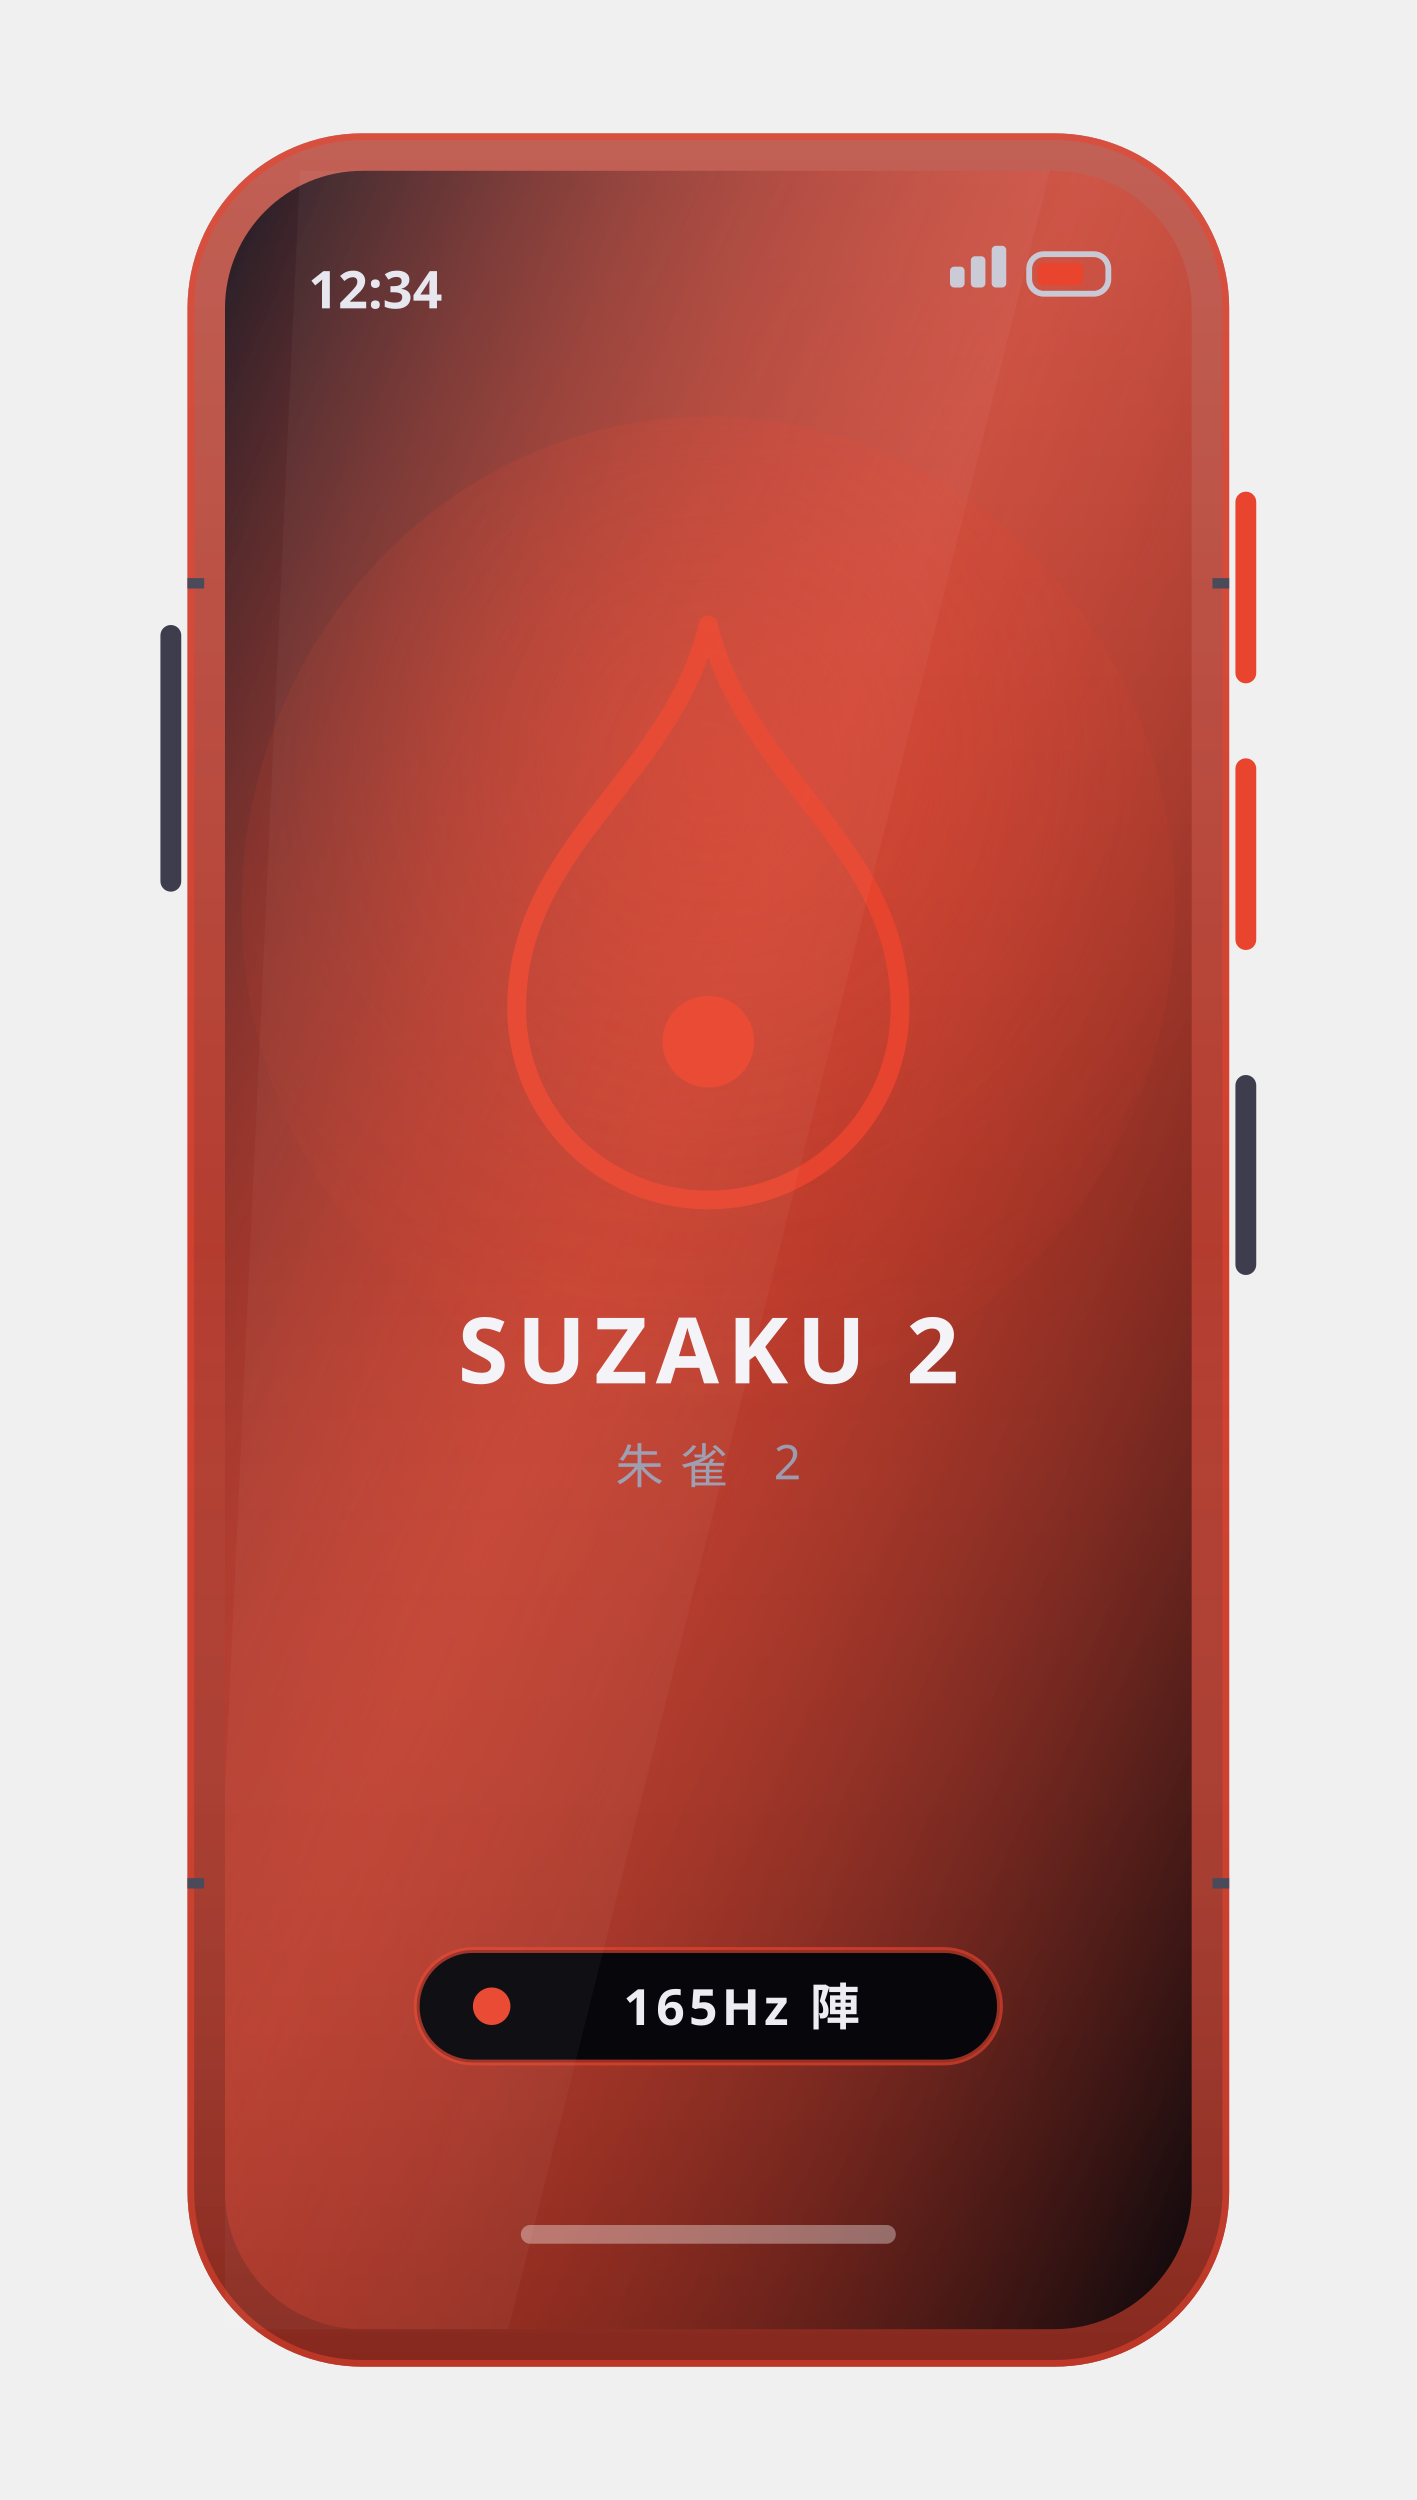
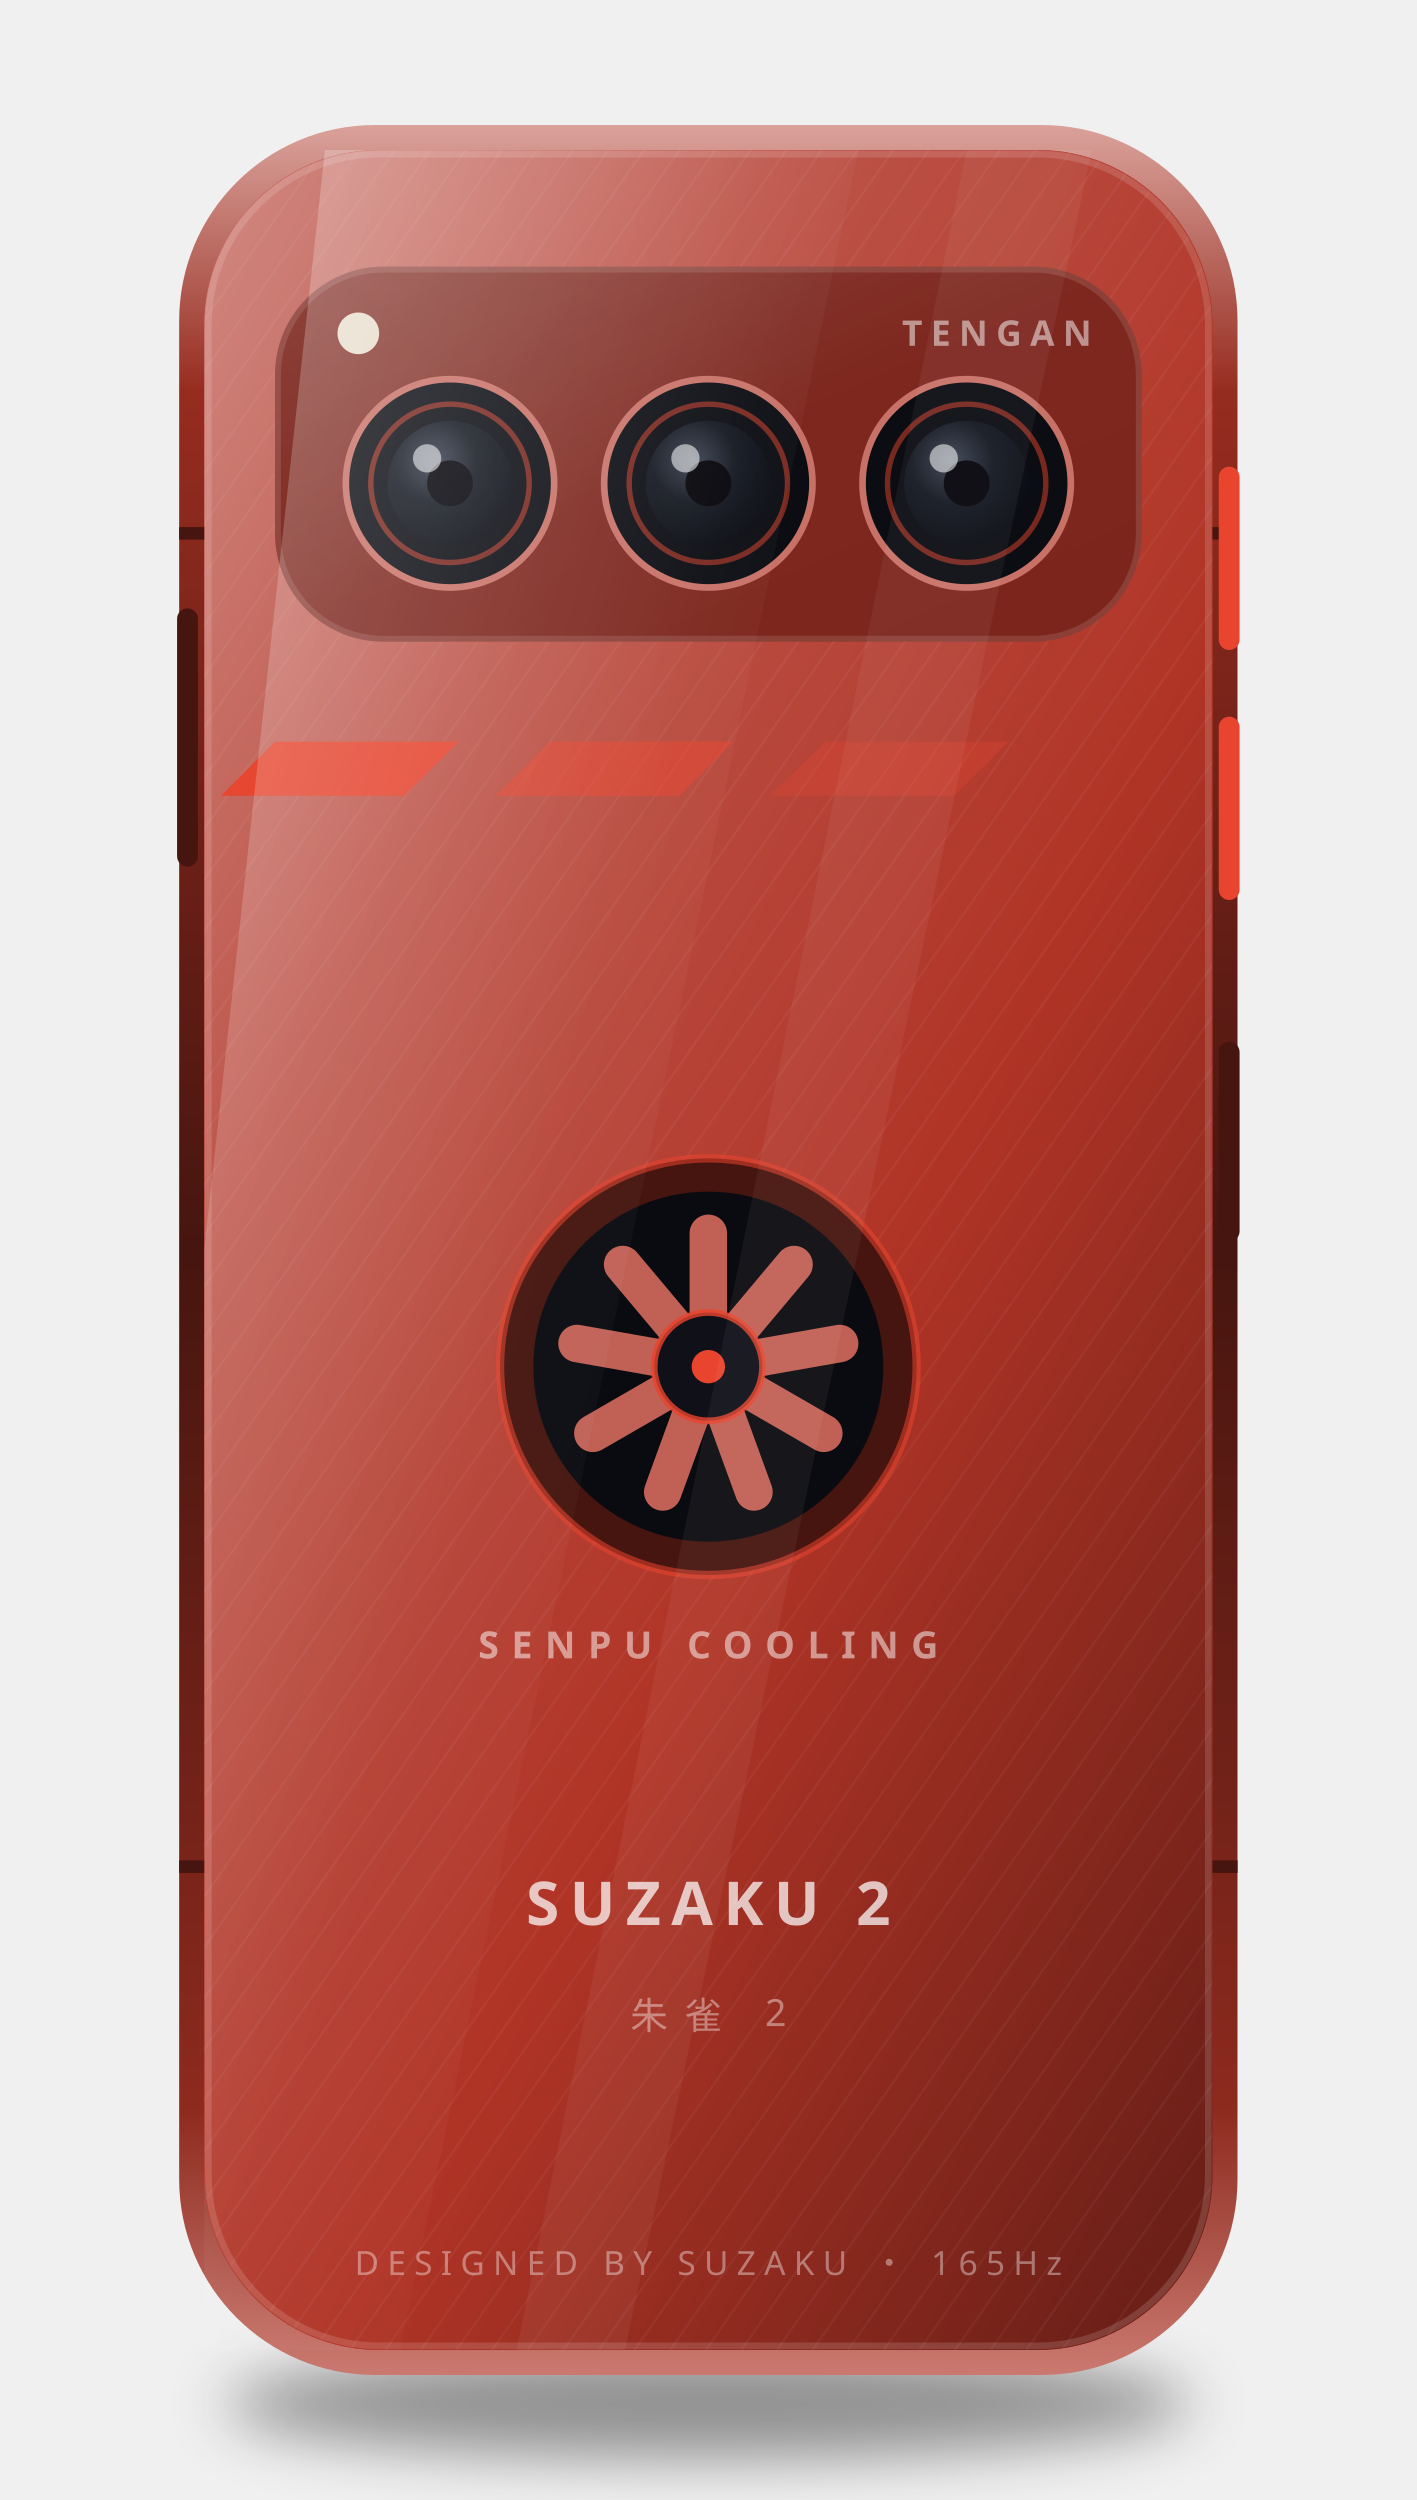
<svg xmlns="http://www.w3.org/2000/svg" viewBox="0 0 340 600" role="img" aria-label="SUZAKU 2">
  <defs>
-     <linearGradient id="scrsuzaku21" x1="0" y1="0" x2="1" y2="1">
-       <stop offset="0" stop-color="#1b1b26" />
-       <stop offset="0.45" stop-color="#e8442e" stop-opacity="0.34" />
-       <stop offset="1" stop-color="#07070b" />
+     <linearGradient id="bodysuzaku21" x1="0" y1="0" x2="0.9" y2="1">
+       <stop offset="0" stop-color="#d18981" />
+       <stop offset="0.28" stop-color="#bd5449" />
+       <stop offset="0.62" stop-color="#b03426" />
+       <stop offset="1" stop-color="#6d2018" />
    </linearGradient>
-     <radialGradient id="flaresuzaku21" cx="0.5" cy="0.35" r="0.75">
-       <stop offset="0" stop-color="#e8442e" stop-opacity="0.42" />
-       <stop offset="0.55" stop-color="#e8442e" stop-opacity="0.12" />
-       <stop offset="1" stop-color="#e8442e" stop-opacity="0" />
+     <linearGradient id="framesuzaku21" x1="0" y1="0" x2="0" y2="1">
+       <stop offset="0" stop-color="#dba49d" />
+       <stop offset="0.12" stop-color="#962c20" />
+       <stop offset="0.5" stop-color="#46150f" />
+       <stop offset="0.88" stop-color="#8d2a1e" />
+       <stop offset="1" stop-color="#cc7b72" />
+     </linearGradient>
+     <radialGradient id="lenssuzaku21" cx="0.38" cy="0.32" r="0.95">
+       <stop offset="0" stop-color="#3c4454" />
+       <stop offset="0.35" stop-color="#141821" />
+       <stop offset="1" stop-color="#04040a" />
    </radialGradient>
-     <linearGradient id="metalsuzaku21" x1="0" y1="0" x2="0" y2="1">
-       <stop offset="0" stop-color="#ffffff" stop-opacity="0.22" />
-       <stop offset="0.5" stop-color="#ffffff" stop-opacity="0.04" />
-       <stop offset="1" stop-color="#000000" stop-opacity="0.25" />
+     <linearGradient id="sheensuzaku21" x1="0" y1="0" x2="1" y2="1">
+       <stop offset="0" stop-color="#ffffff" stop-opacity="0.28" />
+       <stop offset="0.5" stop-color="#ffffff" stop-opacity="0.03" />
+       <stop offset="1" stop-color="#ffffff" stop-opacity="0" />
    </linearGradient>
+     <pattern id="texsuzaku21" width="7" height="7" patternUnits="userSpaceOnUse" patternTransform="rotate(35)">
+       <path d="M0 0 V7" stroke="#ffffff" stroke-opacity="0.045" stroke-width="1" />
+     </pattern>
+     <filter id="softsuzaku21" x="-40%" y="-40%" width="180%" height="180%">
+       <feGaussianBlur stdDeviation="7" />
+     </filter>
  </defs>
-   <rect x="45" y="32" width="250" height="536" rx="42" fill="#b03426" />
-   <rect x="45" y="32" width="250" height="536" rx="42" fill="url(#metalsuzaku21)" />
-   <rect x="45.8" y="32.8" width="248.4" height="534.4" rx="41.2" fill="none" stroke="#e8442e" stroke-opacity="0.55" stroke-width="1.6" />
-   <path d="M45 140 h4 M45 452 h4 M291 140 h4 M291 452 h4" stroke="#4a4a5a" stroke-width="2.5" />
-   <rect x="54" y="41" width="232" height="518" rx="33" fill="url(#scrsuzaku21)" />
-   <ellipse cx="170" cy="218" rx="112" ry="118" fill="url(#flaresuzaku21)" />
-   <text x="74" y="74" font-family="'Noto Sans JP',sans-serif" font-size="12.5" font-weight="700" fill="#e6e6ee">12:34</text>
-   <rect x="228" y="64" width="3.5" height="5" rx="1" fill="#c9c9d6" />
-   <rect x="233" y="61.5" width="3.5" height="7.5" rx="1" fill="#c9c9d6" />
-   <rect x="238" y="59" width="3.5" height="10" rx="1" fill="#c9c9d6" />
-   <rect x="247" y="61" width="19" height="9.5" rx="3.5" fill="none" stroke="#c9c9d6" stroke-width="1.4" />
-   <rect x="249" y="63" width="11" height="5.5" rx="1.5" fill="#e8442e" />
-   <path d="M170 150 c-9 37 -46 53 -46 92 a46 46 0 0 0 92 0 c0 -39 -37 -55 -46 -92z" fill="none" stroke="#e8442e" stroke-width="4.5" stroke-linejoin="round" opacity="0.95" />
-   <circle cx="170" cy="250" r="11" fill="#e8442e" />
-   <text x="170" y="332" font-family="'Noto Sans JP',sans-serif" font-size="22" font-weight="800" fill="#f4f4f8" text-anchor="middle" letter-spacing="2">SUZAKU 2</text>
-   <text x="170" y="356" font-family="'Noto Sans JP',sans-serif" font-size="11.5" fill="#9c9cb0" text-anchor="middle" letter-spacing="4">朱雀 2</text>
-   <rect x="100" y="468" width="140" height="27" rx="13.5" fill="#07070b" stroke="#e8442e" stroke-opacity="0.65" stroke-width="1.4" />
-   <circle cx="118" cy="481.5" r="4.5" fill="#e8442e" />
-   <text x="178" y="486" font-family="'Noto Sans JP',sans-serif" font-size="12" font-weight="700" fill="#ececf2" text-anchor="middle" letter-spacing="1">165Hz 陣</text>
-   <rect x="125" y="534" width="90" height="4.5" rx="2.25" fill="#ffffff" opacity="0.35" />
-   <path d="M72 41 L252 41 L122 559 L54 559 L54 430 Z" fill="#ffffff" opacity="0.038" />
-   <rect x="296.5" y="118" width="5" height="46" rx="2.5" fill="#e8442e" />
-   <rect x="296.5" y="182" width="5" height="46" rx="2.5" fill="#e8442e" />
-   <rect x="296.5" y="258" width="5" height="48" rx="2.5" fill="#3d3d4e" />
-   <rect x="38.5" y="150" width="5" height="64" rx="2.5" fill="#3d3d4e" />
+   <ellipse cx="170" cy="577" rx="116" ry="13" fill="#000000" opacity="0.4" filter="url(#softsuzaku21)" />
+   <rect x="43" y="30" width="254" height="540" rx="47" fill="url(#framesuzaku21)" />
+   <rect x="49" y="36" width="242" height="528" rx="42" fill="#b03426" />
+   <rect x="49" y="36" width="242" height="528" rx="42" fill="url(#bodysuzaku21)" />
+   <rect x="49" y="36" width="242" height="528" rx="42" fill="url(#texsuzaku21)" />
+   <rect x="50" y="37" width="240" height="526" rx="41" fill="none" stroke="#ffffff" stroke-opacity="0.14" stroke-width="1.6" />
+   <path d="M43 128 h6 M43 448 h6 M291 128 h6 M291 448 h6" stroke="#46150f" stroke-width="3" />
+   <rect x="66" y="64" width="208" height="90" rx="26" fill="#7b241b" />
+   <rect x="66" y="64" width="208" height="90" rx="26" fill="url(#sheensuzaku21)" opacity="0.5" />
+   <rect x="66.7" y="64.7" width="206.6" height="88.6" rx="25.3" fill="none" stroke="#ffffff" stroke-opacity="0.12" stroke-width="1.4" />
+   <circle cx="86" cy="80" r="5" fill="#f4efdf" opacity="0.9" />
+   <text x="262" y="83" font-family="'Noto Sans JP',sans-serif" font-size="8.5" font-weight="700" fill="#ffffff" opacity="0.5" text-anchor="end" letter-spacing="2">TENGAN</text>
+   <circle cx="108" cy="116" r="25" fill="#0b0d13" stroke="#c87167" stroke-width="1.6" />
+   <circle cx="108" cy="116" r="19" fill="none" stroke="#e8442e" stroke-opacity="0.5" stroke-width="1.3" />
+   <circle cx="108" cy="116" r="15" fill="url(#lenssuzaku21)" />
+   <circle cx="108" cy="116" r="5.5" fill="#04040a" />
+   <circle cx="102.5" cy="110" r="3.4" fill="#ffffff" opacity="0.55" />
+   <circle cx="170" cy="116" r="25" fill="#0b0d13" stroke="#c87167" stroke-width="1.6" />
+   <circle cx="170" cy="116" r="19" fill="none" stroke="#e8442e" stroke-opacity="0.5" stroke-width="1.3" />
+   <circle cx="170" cy="116" r="15" fill="url(#lenssuzaku21)" />
+   <circle cx="170" cy="116" r="5.5" fill="#04040a" />
+   <circle cx="164.5" cy="110" r="3.4" fill="#ffffff" opacity="0.55" />
+   <circle cx="232" cy="116" r="25" fill="#0b0d13" stroke="#c87167" stroke-width="1.6" />
+   <circle cx="232" cy="116" r="19" fill="none" stroke="#e8442e" stroke-opacity="0.5" stroke-width="1.3" />
+   <circle cx="232" cy="116" r="15" fill="url(#lenssuzaku21)" />
+   <circle cx="232" cy="116" r="5.5" fill="#04040a" />
+   <circle cx="226.5" cy="110" r="3.4" fill="#ffffff" opacity="0.55" />
+   <path d="M66 178 h44 l-13 13 h-44 z" fill="#e8442e" opacity="0.92" />
+   <path d="M132 178 h44 l-13 13 h-44 z" fill="#e8442e" opacity="0.55" />
+   <path d="M198 178 h44 l-13 13 h-44 z" fill="#e8442e" opacity="0.28" />
+   <circle cx="170" cy="328" r="50" fill="#46150f" />
+   <circle cx="170" cy="328" r="50" fill="none" stroke="#e8442e" stroke-opacity="0.55" stroke-width="2" />
+   <circle cx="170" cy="328" r="42" fill="#0a0b10" />
+   <path d="M170 328 L170 296" stroke="#c16156" stroke-width="9" stroke-linecap="round" transform="rotate(0 170 328)" />
+   <path d="M170 328 L170 296" stroke="#c16156" stroke-width="9" stroke-linecap="round" transform="rotate(40 170 328)" />
+   <path d="M170 328 L170 296" stroke="#c16156" stroke-width="9" stroke-linecap="round" transform="rotate(80 170 328)" />
+   <path d="M170 328 L170 296" stroke="#c16156" stroke-width="9" stroke-linecap="round" transform="rotate(120 170 328)" />
+   <path d="M170 328 L170 296" stroke="#c16156" stroke-width="9" stroke-linecap="round" transform="rotate(160 170 328)" />
+   <path d="M170 328 L170 296" stroke="#c16156" stroke-width="9" stroke-linecap="round" transform="rotate(200 170 328)" />
+   <path d="M170 328 L170 296" stroke="#c16156" stroke-width="9" stroke-linecap="round" transform="rotate(240 170 328)" />
+   <path d="M170 328 L170 296" stroke="#c16156" stroke-width="9" stroke-linecap="round" transform="rotate(280 170 328)" />
+   <path d="M170 328 L170 296" stroke="#c16156" stroke-width="9" stroke-linecap="round" transform="rotate(320 170 328)" />
+   <circle cx="170" cy="328" r="13" fill="#101018" stroke="#e8442e" stroke-opacity="0.8" stroke-width="1.6" />
+   <circle cx="170" cy="328" r="4" fill="#e8442e" />
+   <text x="170" y="398" font-family="'Noto Sans JP',sans-serif" font-size="9" font-weight="700" fill="#ffffff" opacity="0.5" text-anchor="middle" letter-spacing="3">SENPU COOLING</text>
+   <text x="170" y="462" font-family="'Noto Sans JP',sans-serif" font-size="14.5" font-weight="800" fill="#ffffff" opacity="0.72" text-anchor="middle" letter-spacing="2.5">SUZAKU 2</text>
+   <text x="170" y="487" font-family="'Noto Sans JP',sans-serif" font-size="9" fill="#ffffff" opacity="0.4" text-anchor="middle" letter-spacing="4">朱雀 2</text>
+   <text x="170" y="546" font-family="'Noto Sans JP',sans-serif" font-size="8" fill="#ffffff" opacity="0.38" text-anchor="middle" letter-spacing="2">DESIGNED BY SUZAKU ・ 165Hz</text>
+   <path d="M78 36 L206 36 L96 564 L49 564 L49 300 Z" fill="url(#sheensuzaku21)" />
+   <path d="M232 36 L262 36 L150 564 L124 564 Z" fill="#ffffff" opacity="0.05" />
+   <rect x="292.5" y="112" width="5" height="44" rx="2.5" fill="#e8442e" />
+   <rect x="292.5" y="172" width="5" height="44" rx="2.5" fill="#e8442e" />
+   <rect x="292.5" y="250" width="5" height="48" rx="2.5" fill="#46150f" />
+   <rect x="42.5" y="146" width="5" height="62" rx="2.5" fill="#46150f" />
</svg>
